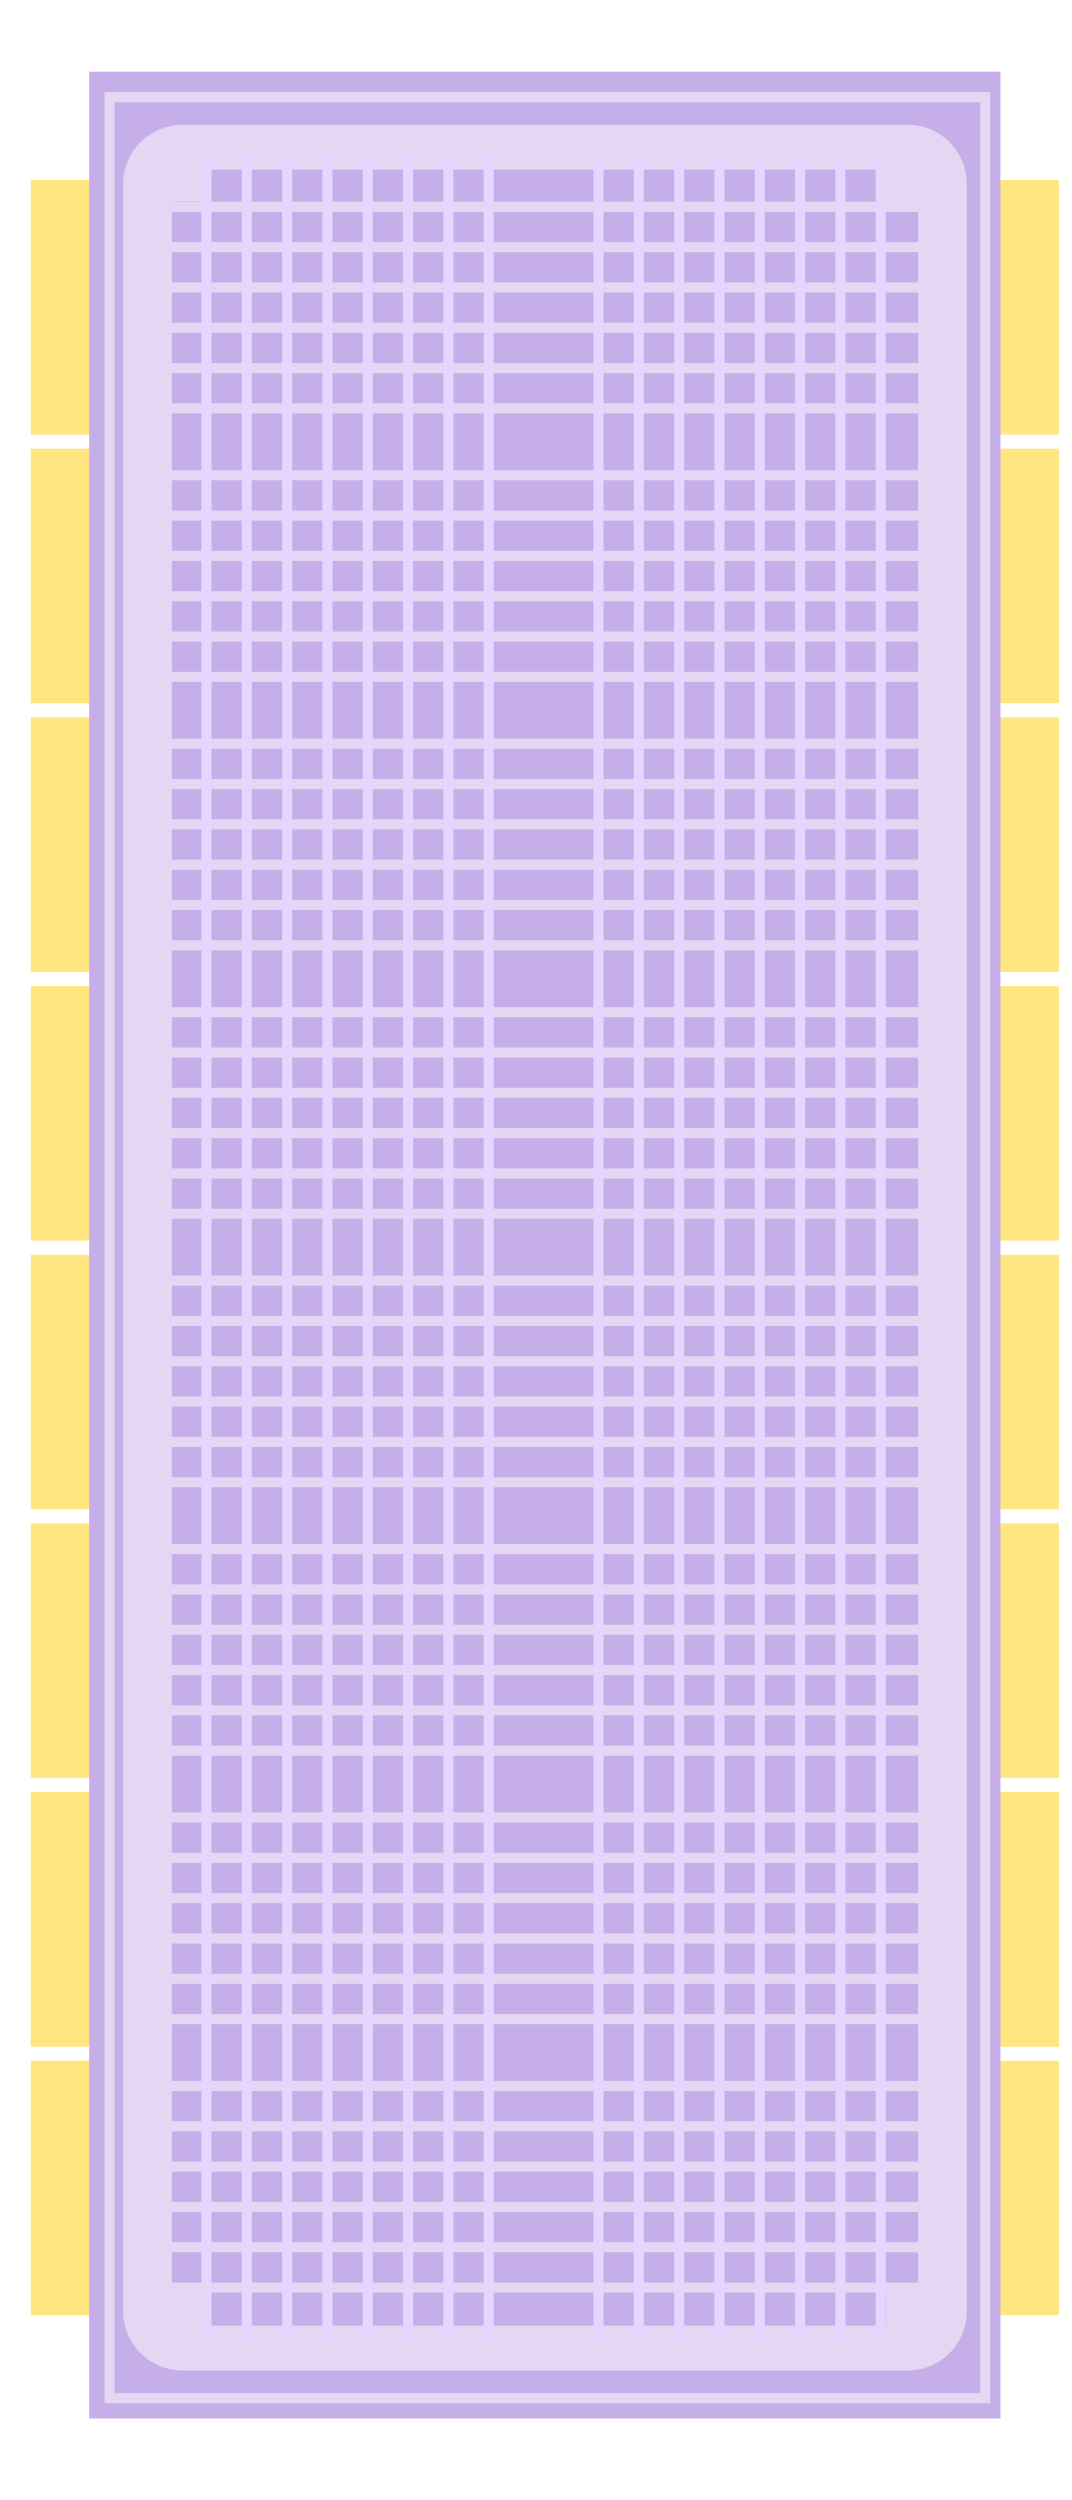
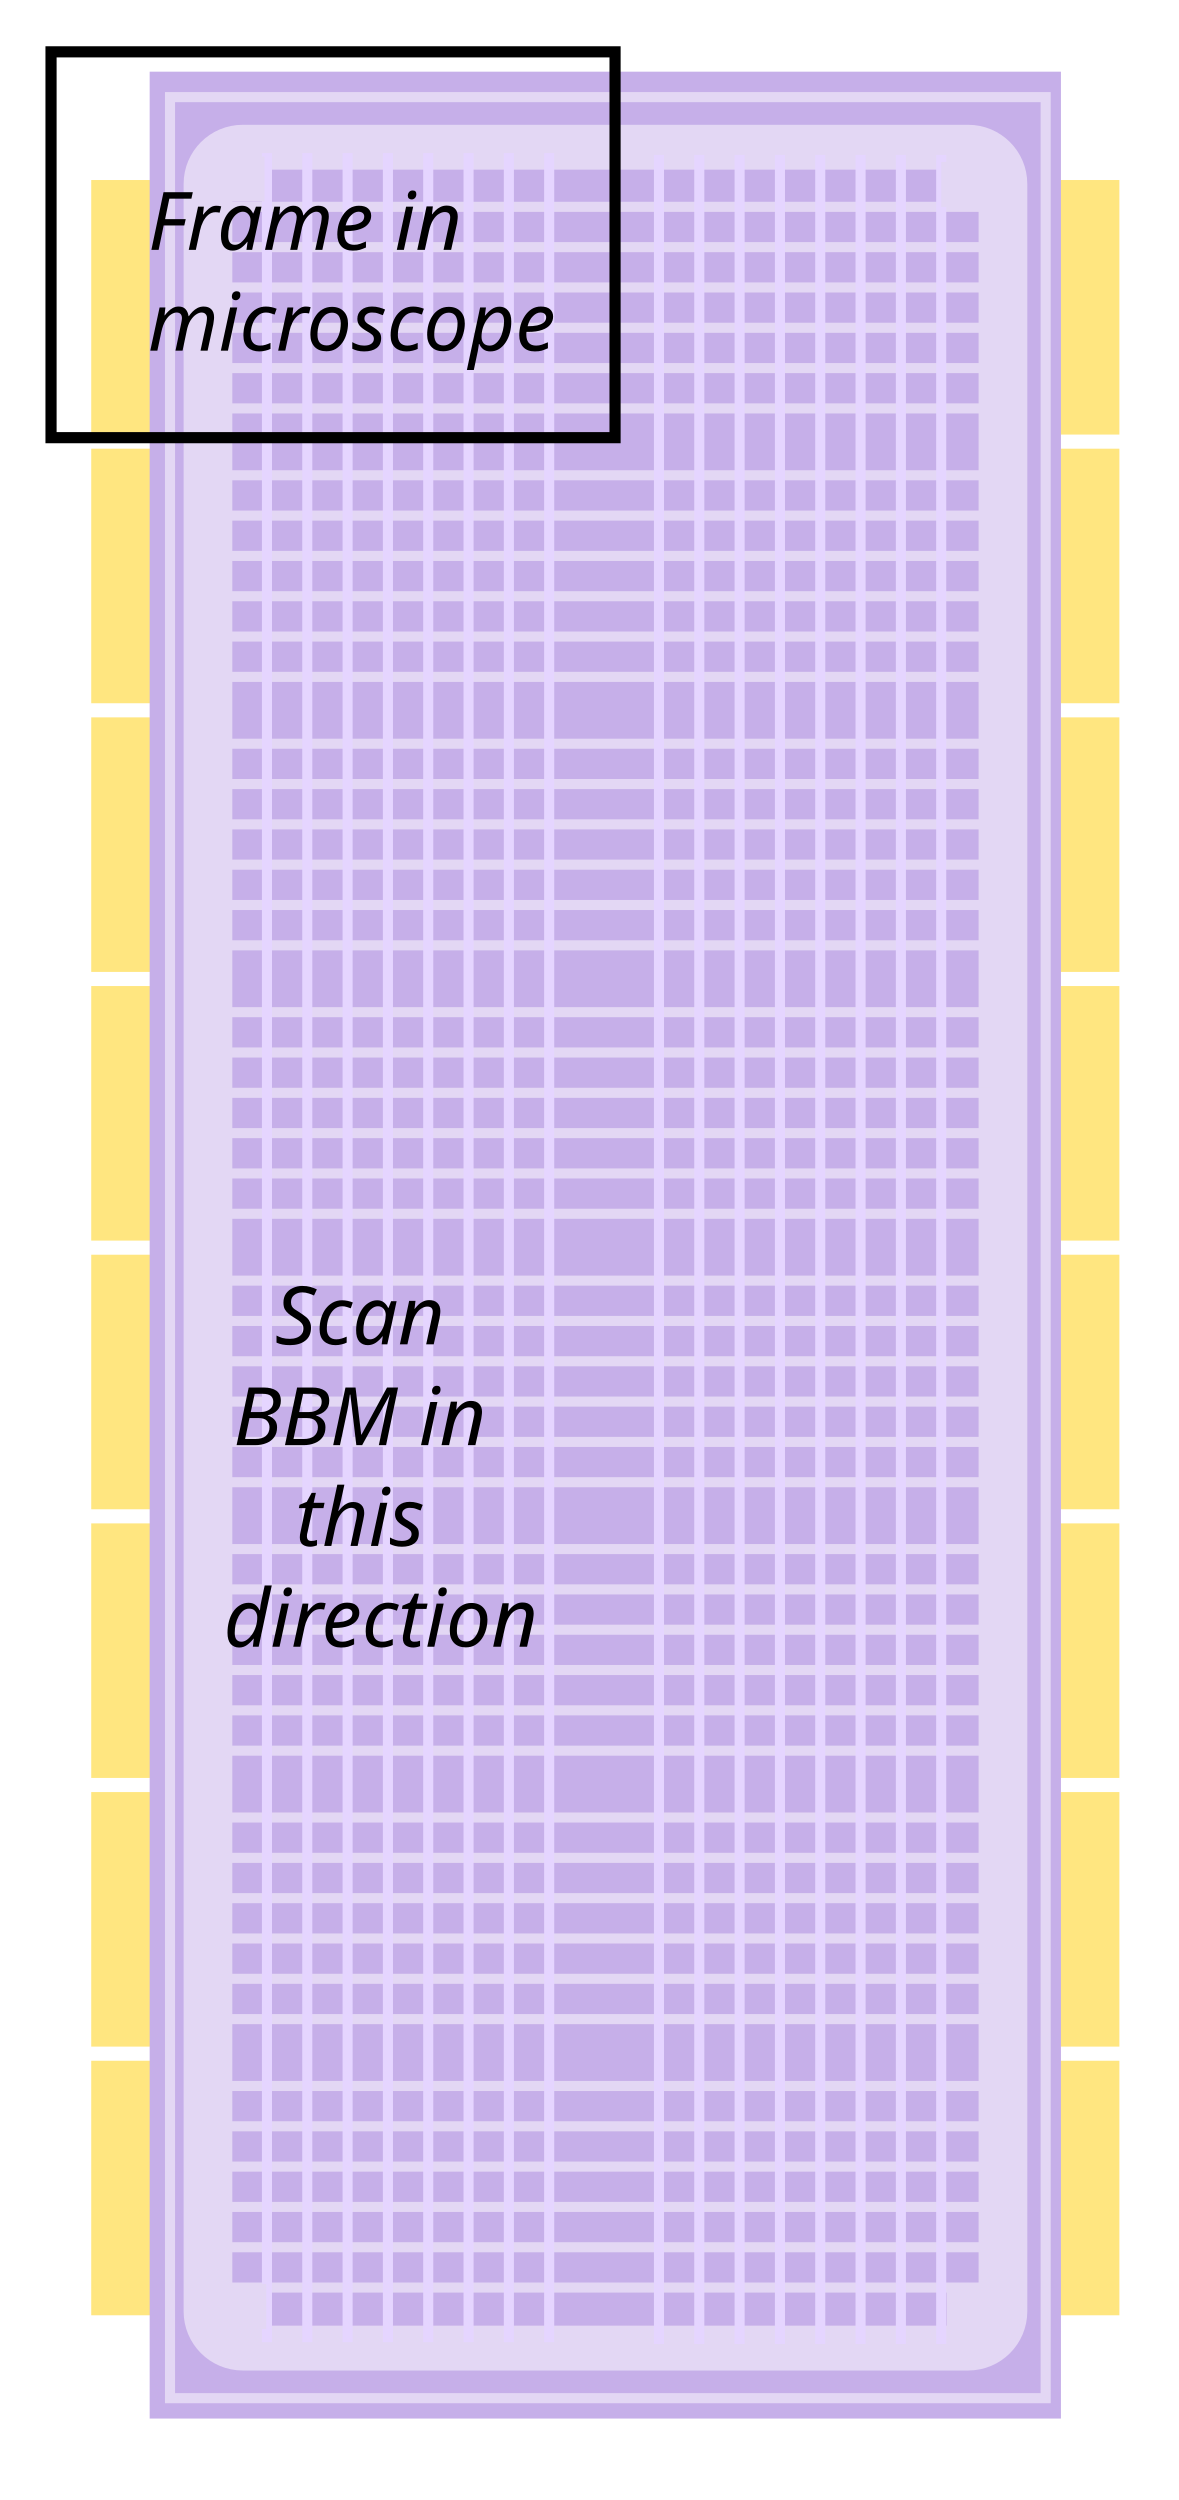
- <svg xmlns="http://www.w3.org/2000/svg" width="106.299" height="248.031" id="svg6003" version="1.1">
-   <defs id="defs6005" />
+ <svg xmlns="http://www.w3.org/2000/svg" width="116.929" height="248.031" id="svg6003" version="1.1">
+   <defs id="defs6005">
+     <marker orient="auto" refY="0.0" refX="0.0" id="Arrow1Send" style="overflow:visible;">
+       <path id="path4003" d="M 0.0,0.0 L 5.0,-5.0 L -12.5,0.0 L 5.0,5.0 L 0.0,0.0 z " style="fill-rule:evenodd;stroke:#000000;stroke-width:1.0pt;" transform="scale(0.2) rotate(180) translate(6,0)" />
+     </marker>
+     <marker orient="auto" refY="0.0" refX="0.0" id="Arrow1Mend" style="overflow:visible;">
+       <path id="path3997" d="M 0.0,0.0 L 5.0,-5.0 L -12.5,0.0 L 5.0,5.0 L 0.0,0.0 z " style="fill-rule:evenodd;stroke:#000000;stroke-width:1.0pt;" transform="scale(0.4) rotate(180) translate(10,0)" />
+     </marker>
+     <filter id="filter7317">
+       <feGaussianBlur stdDeviation="2.879" id="feGaussianBlur7319" />
+     </filter>
+   </defs>
  <g id="layer1" transform="translate(0,-804.3294)">
-     <g id="g6575" transform="translate(93.43911,1.153572)" style="fill:#ffe680">
+     <g id="g6575" transform="translate(99.43911,1.153572)" style="fill:#ffe680">
      <rect style="fill:#ffe680;fill-rule:evenodd;stroke:none" id="rect6577" width="6.566" height="25.254" x="5.051" y="821.036" rx="6.239" ry="0" />
      <rect ry="0" rx="6.239" y="847.692" x="5.051" height="25.254" width="6.566" id="rect6579" style="fill:#ffe680;fill-rule:evenodd;stroke:none" />
      <rect style="fill:#ffe680;fill-rule:evenodd;stroke:none" id="rect6581" width="6.566" height="25.254" x="5.051" y="874.348" rx="6.239" ry="0" />
      <rect ry="0" rx="6.239" y="901.004" x="5.051" height="25.254" width="6.566" id="rect6583" style="fill:#ffe680;fill-rule:evenodd;stroke:none" />
      <rect ry="0" rx="6.239" y="927.66" x="5.051" height="25.254" width="6.566" id="rect6585" style="fill:#ffe680;fill-rule:evenodd;stroke:none" />
      <rect style="fill:#ffe680;fill-rule:evenodd;stroke:none" id="rect6587" width="6.566" height="25.254" x="5.051" y="954.315" rx="6.239" ry="0" />
      <rect ry="0" rx="6.239" y="980.971" x="5.051" height="25.254" width="6.566" id="rect6589" style="fill:#ffe680;fill-rule:evenodd;stroke:none" />
      <rect style="fill:#ffe680;fill-rule:evenodd;stroke:none" id="rect6591" width="6.566" height="25.254" x="5.051" y="1007.627" rx="6.239" ry="0" />
    </g>
-     <g id="g6565" transform="translate(-2,1.153572)" style="fill:#ffe680">
+     <g id="g6565" transform="translate(4,1.153572)" style="fill:#ffe680">
      <rect ry="0" rx="6.239" y="821.036" x="5.051" height="25.254" width="6.566" id="rect6549" style="fill:#ffe680;fill-rule:evenodd;stroke:none" />
      <rect style="fill:#ffe680;fill-rule:evenodd;stroke:none" id="rect6551" width="6.566" height="25.254" x="5.051" y="847.692" rx="6.239" ry="0" />
      <rect ry="0" rx="6.239" y="874.348" x="5.051" height="25.254" width="6.566" id="rect6553" style="fill:#ffe680;fill-rule:evenodd;stroke:none" />
      <rect style="fill:#ffe680;fill-rule:evenodd;stroke:none" id="rect6555" width="6.566" height="25.254" x="5.051" y="901.004" rx="6.239" ry="0" />
      <rect style="fill:#ffe680;fill-rule:evenodd;stroke:none" id="rect6557" width="6.566" height="25.254" x="5.051" y="927.66" rx="6.239" ry="0" />
      <rect ry="0" rx="6.239" y="954.315" x="5.051" height="25.254" width="6.566" id="rect6559" style="fill:#ffe680;fill-rule:evenodd;stroke:none" />
      <rect style="fill:#ffe680;fill-rule:evenodd;stroke:none" id="rect6561" width="6.566" height="25.254" x="5.051" y="980.971" rx="6.239" ry="0" />
      <rect ry="0" rx="6.239" y="1007.627" x="5.051" height="25.254" width="6.566" id="rect6563" style="fill:#ffe680;fill-rule:evenodd;stroke:none" />
    </g>
-     <rect style="fill:#c6afe9;fill-rule:evenodd;stroke:none" id="rect6011" width="90.409" height="232.84" x="8.849" y="811.44" />
-     <rect style="fill:none;stroke:#e3d7f4;stroke-width:1px;stroke-linecap:butt;stroke-linejoin:miter;stroke-opacity:1" id="rect6013" width="86.873" height="228.294" x="10.869" y="813.965" />
-     <rect style="fill:none;stroke:#e3d7f4;stroke-width:3.652;stroke-linecap:butt;stroke-linejoin:miter;stroke-miterlimit:4;stroke-opacity:1;stroke-dasharray:none" id="rect6015" width="80.051" height="219.151" x="14.043" y="818.536" ry="4.04" />
-     <rect style="fill:none;stroke:#e3d7f4;stroke-width:1.306;stroke-linecap:butt;stroke-linejoin:miter;stroke-miterlimit:4;stroke-opacity:1;stroke-dasharray:none" id="rect6526" width="75.345" height="215.205" x="16.396" y="820.509" rx="6.239" ry="0" />
-     <g id="g6605" transform="translate(0.3839693,80.53841)">
+     <rect style="fill:#c6afe9;fill-rule:evenodd;stroke:none" id="rect6011" width="90.409" height="232.84" x="14.849" y="811.44" />
+     <rect style="fill:none;stroke:#e3d7f4;stroke-width:1px;stroke-linecap:butt;stroke-linejoin:miter;stroke-opacity:1" id="rect6013" width="86.873" height="228.294" x="16.869" y="813.965" />
+     <rect style="fill:none;stroke:#e3d7f4;stroke-width:3.652;stroke-linecap:butt;stroke-linejoin:miter;stroke-miterlimit:4;stroke-opacity:1;stroke-dasharray:none" id="rect6015" width="80.051" height="219.151" x="20.043" y="818.536" ry="4.04" />
+     <rect style="fill:none;stroke:#e3d7f4;stroke-width:1.306;stroke-linecap:butt;stroke-linejoin:miter;stroke-miterlimit:4;stroke-opacity:1;stroke-dasharray:none" id="rect6526" width="75.345" height="215.205" x="22.396" y="820.509" rx="6.239" ry="0" />
+     <g id="g6605" transform="translate(6.383969,80.53841)">
      <path id="path6547" d="m 15.425,924.112 76.519,0" style="fill:#e3d7f4;stroke:#e3d7f4;stroke-width:1px;stroke-linecap:butt;stroke-linejoin:miter;stroke-opacity:1" />
      <path style="fill:#e3d7f4;stroke:#e3d7f4;stroke-width:1px;stroke-linecap:butt;stroke-linejoin:miter;stroke-opacity:1" d="m 15.425,904.112 76.519,0" id="path6593" />
      <path id="path6595" d="m 15.425,908.112 76.519,0" style="fill:#e3d7f4;stroke:#e3d7f4;stroke-width:1px;stroke-linecap:butt;stroke-linejoin:miter;stroke-opacity:1" />
      <path style="fill:#e3d7f4;stroke:#e3d7f4;stroke-width:1px;stroke-linecap:butt;stroke-linejoin:miter;stroke-opacity:1" d="m 15.425,912.112 76.519,0" id="path6597" />
      <path id="path6599" d="m 15.425,916.112 76.519,0" style="fill:#e3d7f4;stroke:#e3d7f4;stroke-width:1px;stroke-linecap:butt;stroke-linejoin:miter;stroke-opacity:1" />
      <path style="fill:#e3d7f4;stroke:#e3d7f4;stroke-width:1px;stroke-linecap:butt;stroke-linejoin:miter;stroke-opacity:1" d="m 15.425,920.112 76.519,0" id="path6601" />
    </g>
-     <g id="g6613" transform="translate(0.3839693,-25.99555)">
+     <g id="g6613" transform="translate(6.383969,-25.99555)">
      <path style="fill:#e3d7f4;stroke:#e3d7f4;stroke-width:1px;stroke-linecap:butt;stroke-linejoin:miter;stroke-opacity:1" d="m 15.425,924.112 76.519,0" id="path6615" />
      <path id="path6617" d="m 15.425,904.112 76.519,0" style="fill:#e3d7f4;stroke:#e3d7f4;stroke-width:1px;stroke-linecap:butt;stroke-linejoin:miter;stroke-opacity:1" />
      <path style="fill:#e3d7f4;stroke:#e3d7f4;stroke-width:1px;stroke-linecap:butt;stroke-linejoin:miter;stroke-opacity:1" d="m 15.425,908.112 76.519,0" id="path6619" />
      <path id="path6621" d="m 15.425,912.112 76.519,0" style="fill:#e3d7f4;stroke:#e3d7f4;stroke-width:1px;stroke-linecap:butt;stroke-linejoin:miter;stroke-opacity:1" />
      <path style="fill:#e3d7f4;stroke:#e3d7f4;stroke-width:1px;stroke-linecap:butt;stroke-linejoin:miter;stroke-opacity:1" d="m 15.425,916.112 76.519,0" id="path6623" />
      <path id="path6625" d="m 15.425,920.112 76.519,0" style="fill:#e3d7f4;stroke:#e3d7f4;stroke-width:1px;stroke-linecap:butt;stroke-linejoin:miter;stroke-opacity:1" />
    </g>
-     <g transform="translate(0.3839693,0.63794)" id="g6627">
+     <g transform="translate(6.383969,0.63794)" id="g6627">
      <path id="path6629" d="m 15.425,924.112 76.519,0" style="fill:#e3d7f4;stroke:#e3d7f4;stroke-width:1px;stroke-linecap:butt;stroke-linejoin:miter;stroke-opacity:1" />
      <path style="fill:#e3d7f4;stroke:#e3d7f4;stroke-width:1px;stroke-linecap:butt;stroke-linejoin:miter;stroke-opacity:1" d="m 15.425,904.112 76.519,0" id="path6631" />
      <path id="path6633" d="m 15.425,908.112 76.519,0" style="fill:#e3d7f4;stroke:#e3d7f4;stroke-width:1px;stroke-linecap:butt;stroke-linejoin:miter;stroke-opacity:1" />
      <path style="fill:#e3d7f4;stroke:#e3d7f4;stroke-width:1px;stroke-linecap:butt;stroke-linejoin:miter;stroke-opacity:1" d="m 15.425,912.112 76.519,0" id="path6635" />
      <path id="path6637" d="m 15.425,916.112 76.519,0" style="fill:#e3d7f4;stroke:#e3d7f4;stroke-width:1px;stroke-linecap:butt;stroke-linejoin:miter;stroke-opacity:1" />
      <path style="fill:#e3d7f4;stroke:#e3d7f4;stroke-width:1px;stroke-linecap:butt;stroke-linejoin:miter;stroke-opacity:1" d="m 15.425,920.112 76.519,0" id="path6639" />
    </g>
-     <g id="g6641" transform="translate(0.3839693,27.27143)">
+     <g id="g6641" transform="translate(6.383969,27.27143)">
      <path style="fill:#e3d7f4;stroke:#e3d7f4;stroke-width:1px;stroke-linecap:butt;stroke-linejoin:miter;stroke-opacity:1" d="m 15.425,924.112 76.519,0" id="path6643" />
      <path id="path6645" d="m 15.425,904.112 76.519,0" style="fill:#e3d7f4;stroke:#e3d7f4;stroke-width:1px;stroke-linecap:butt;stroke-linejoin:miter;stroke-opacity:1" />
      <path style="fill:#e3d7f4;stroke:#e3d7f4;stroke-width:1px;stroke-linecap:butt;stroke-linejoin:miter;stroke-opacity:1" d="m 15.425,908.112 76.519,0" id="path6647" />
      <path id="path6649" d="m 15.425,912.112 76.519,0" style="fill:#e3d7f4;stroke:#e3d7f4;stroke-width:1px;stroke-linecap:butt;stroke-linejoin:miter;stroke-opacity:1" />
      <path style="fill:#e3d7f4;stroke:#e3d7f4;stroke-width:1px;stroke-linecap:butt;stroke-linejoin:miter;stroke-opacity:1" d="m 15.425,916.112 76.519,0" id="path6651" />
      <path id="path6653" d="m 15.425,920.112 76.519,0" style="fill:#e3d7f4;stroke:#e3d7f4;stroke-width:1px;stroke-linecap:butt;stroke-linejoin:miter;stroke-opacity:1" />
    </g>
-     <g transform="translate(0.3839693,53.90492)" id="g6655">
+     <g transform="translate(6.383969,53.90492)" id="g6655">
      <path id="path6657" d="m 15.425,924.112 76.519,0" style="fill:#e3d7f4;stroke:#e3d7f4;stroke-width:1px;stroke-linecap:butt;stroke-linejoin:miter;stroke-opacity:1" />
      <path style="fill:#e3d7f4;stroke:#e3d7f4;stroke-width:1px;stroke-linecap:butt;stroke-linejoin:miter;stroke-opacity:1" d="m 15.425,904.112 76.519,0" id="path6659" />
      <path id="path6661" d="m 15.425,908.112 76.519,0" style="fill:#e3d7f4;stroke:#e3d7f4;stroke-width:1px;stroke-linecap:butt;stroke-linejoin:miter;stroke-opacity:1" />
      <path style="fill:#e3d7f4;stroke:#e3d7f4;stroke-width:1px;stroke-linecap:butt;stroke-linejoin:miter;stroke-opacity:1" d="m 15.425,912.112 76.519,0" id="path6663" />
      <path id="path6665" d="m 15.425,916.112 76.519,0" style="fill:#e3d7f4;stroke:#e3d7f4;stroke-width:1px;stroke-linecap:butt;stroke-linejoin:miter;stroke-opacity:1" />
      <path style="fill:#e3d7f4;stroke:#e3d7f4;stroke-width:1px;stroke-linecap:butt;stroke-linejoin:miter;stroke-opacity:1" d="m 15.425,920.112 76.519,0" id="path6667" />
    </g>
-     <g id="g6669" transform="translate(0.3839693,107.1719)">
+     <g id="g6669" transform="translate(6.383969,107.1719)">
      <path style="fill:#e3d7f4;stroke:#e3d7f4;stroke-width:1px;stroke-linecap:butt;stroke-linejoin:miter;stroke-opacity:1" d="m 15.425,924.112 76.519,0" id="path6671" />
      <path id="path6673" d="m 15.425,904.112 76.519,0" style="fill:#e3d7f4;stroke:#e3d7f4;stroke-width:1px;stroke-linecap:butt;stroke-linejoin:miter;stroke-opacity:1" />
      <path style="fill:#e3d7f4;stroke:#e3d7f4;stroke-width:1px;stroke-linecap:butt;stroke-linejoin:miter;stroke-opacity:1" d="m 15.425,908.112 76.519,0" id="path6675" />
      <path id="path6677" d="m 15.425,912.112 76.519,0" style="fill:#e3d7f4;stroke:#e3d7f4;stroke-width:1px;stroke-linecap:butt;stroke-linejoin:miter;stroke-opacity:1" />
      <path style="fill:#e3d7f4;stroke:#e3d7f4;stroke-width:1px;stroke-linecap:butt;stroke-linejoin:miter;stroke-opacity:1" d="m 15.425,916.112 76.519,0" id="path6679" />
      <path id="path6681" d="m 15.425,920.112 76.519,0" style="fill:#e3d7f4;stroke:#e3d7f4;stroke-width:1px;stroke-linecap:butt;stroke-linejoin:miter;stroke-opacity:1" />
    </g>
-     <g transform="translate(0.3839693,-52.62903)" id="g6683">
+     <g transform="translate(6.383969,-52.62903)" id="g6683">
      <path id="path6685" d="m 15.425,924.112 76.519,0" style="fill:#e3d7f4;stroke:#e3d7f4;stroke-width:1px;stroke-linecap:butt;stroke-linejoin:miter;stroke-opacity:1" />
      <path style="fill:#e3d7f4;stroke:#e3d7f4;stroke-width:1px;stroke-linecap:butt;stroke-linejoin:miter;stroke-opacity:1" d="m 15.425,904.112 76.519,0" id="path6687" />
      <path id="path6689" d="m 15.425,908.112 76.519,0" style="fill:#e3d7f4;stroke:#e3d7f4;stroke-width:1px;stroke-linecap:butt;stroke-linejoin:miter;stroke-opacity:1" />
      <path style="fill:#e3d7f4;stroke:#e3d7f4;stroke-width:1px;stroke-linecap:butt;stroke-linejoin:miter;stroke-opacity:1" d="m 15.425,912.112 76.519,0" id="path6691" />
      <path id="path6693" d="m 15.425,916.112 76.519,0" style="fill:#e3d7f4;stroke:#e3d7f4;stroke-width:1px;stroke-linecap:butt;stroke-linejoin:miter;stroke-opacity:1" />
      <path style="fill:#e3d7f4;stroke:#e3d7f4;stroke-width:1px;stroke-linecap:butt;stroke-linejoin:miter;stroke-opacity:1" d="m 15.425,920.112 76.519,0" id="path6695" />
    </g>
-     <g id="g6697" transform="translate(0.3839693,-79.26252)">
+     <g id="g6697" transform="translate(6.383969,-79.26252)">
      <path style="fill:#e3d7f4;stroke:#e3d7f4;stroke-width:1px;stroke-linecap:butt;stroke-linejoin:miter;stroke-opacity:1" d="m 15.425,924.112 76.519,0" id="path6699" />
      <path id="path6701" d="m 15.425,904.112 76.519,0" style="fill:#e3d7f4;stroke:#e3d7f4;stroke-width:1px;stroke-linecap:butt;stroke-linejoin:miter;stroke-opacity:1" />
      <path style="fill:#e3d7f4;stroke:#e3d7f4;stroke-width:1px;stroke-linecap:butt;stroke-linejoin:miter;stroke-opacity:1" d="m 15.425,908.112 76.519,0" id="path6703" />
      <path id="path6705" d="m 15.425,912.112 76.519,0" style="fill:#e3d7f4;stroke:#e3d7f4;stroke-width:1px;stroke-linecap:butt;stroke-linejoin:miter;stroke-opacity:1" />
      <path style="fill:#e3d7f4;stroke:#e3d7f4;stroke-width:1px;stroke-linecap:butt;stroke-linejoin:miter;stroke-opacity:1" d="m 15.425,916.112 76.519,0" id="path6707" />
      <path id="path6709" d="m 15.425,920.112 76.519,0" style="fill:#e3d7f4;stroke:#e3d7f4;stroke-width:1px;stroke-linecap:butt;stroke-linejoin:miter;stroke-opacity:1" />
    </g>
-     <path style="fill:none;stroke:#e5d5ff;stroke-width:1px;stroke-linecap:butt;stroke-linejoin:miter;stroke-opacity:1" d="m 20.486,819.521 0,217.183" id="path6711" />
-     <path id="path6713" d="m 24.486,819.521 0,217.183" style="fill:none;stroke:#e5d5ff;stroke-width:1px;stroke-linecap:butt;stroke-linejoin:miter;stroke-opacity:1" />
-     <path style="fill:none;stroke:#e5d5ff;stroke-width:1px;stroke-linecap:butt;stroke-linejoin:miter;stroke-opacity:1" d="m 28.486,819.521 0,217.183" id="path6715" />
-     <path id="path6717" d="m 32.486,819.521 0,217.183" style="fill:none;stroke:#e5d5ff;stroke-width:1px;stroke-linecap:butt;stroke-linejoin:miter;stroke-opacity:1" />
-     <path style="fill:none;stroke:#e5d5ff;stroke-width:1px;stroke-linecap:butt;stroke-linejoin:miter;stroke-opacity:1" d="m 36.486,819.521 0,217.183" id="path6719" />
-     <path id="path6721" d="m 40.486,819.521 0,217.183" style="fill:none;stroke:#e5d5ff;stroke-width:1px;stroke-linecap:butt;stroke-linejoin:miter;stroke-opacity:1" />
-     <path style="fill:none;stroke:#e5d5ff;stroke-width:1px;stroke-linecap:butt;stroke-linejoin:miter;stroke-opacity:1" d="m 44.486,819.521 0,217.183" id="path6723" />
-     <path id="path6725" d="m 48.486,819.521 0,217.183" style="fill:none;stroke:#e5d5ff;stroke-width:1px;stroke-linecap:butt;stroke-linejoin:miter;stroke-opacity:1" />
-     <path style="fill:none;stroke:#e5d5ff;stroke-width:1px;stroke-linecap:butt;stroke-linejoin:miter;stroke-opacity:1" d="m 87.379,819.699 0,217.183" id="path6727" />
-     <path id="path6729" d="m 83.379,819.699 0,217.183" style="fill:none;stroke:#e5d5ff;stroke-width:1px;stroke-linecap:butt;stroke-linejoin:miter;stroke-opacity:1" />
-     <path style="fill:none;stroke:#e5d5ff;stroke-width:1px;stroke-linecap:butt;stroke-linejoin:miter;stroke-opacity:1" d="m 79.379,819.699 0,217.183" id="path6731" />
-     <path id="path6733" d="m 75.379,819.699 0,217.183" style="fill:none;stroke:#e5d5ff;stroke-width:1px;stroke-linecap:butt;stroke-linejoin:miter;stroke-opacity:1" />
-     <path style="fill:none;stroke:#e5d5ff;stroke-width:1px;stroke-linecap:butt;stroke-linejoin:miter;stroke-opacity:1" d="m 71.379,819.699 0,217.183" id="path6735" />
-     <path id="path6737" d="m 67.379,819.699 0,217.183" style="fill:none;stroke:#e5d5ff;stroke-width:1px;stroke-linecap:butt;stroke-linejoin:miter;stroke-opacity:1" />
-     <path style="fill:none;stroke:#e5d5ff;stroke-width:1px;stroke-linecap:butt;stroke-linejoin:miter;stroke-opacity:1" d="m 63.379,819.699 0,217.183" id="path6739" />
-     <path id="path6741" d="m 59.379,819.699 0,217.183" style="fill:none;stroke:#e5d5ff;stroke-width:1px;stroke-linecap:butt;stroke-linejoin:miter;stroke-opacity:1" />
-     <rect style="fill:#e3d7f4;fill-rule:evenodd;stroke:none" id="rect6745" width="4.107" height="4.464" x="16.135" y="819.861" ry="0" />
-     <rect ry="0" y="820.397" x="87.385" height="4.464" width="4.107" id="rect6747" style="fill:#e3d7f4;fill-rule:evenodd;stroke:none" />
-     <rect ry="0" y="1030.932" x="16.314" height="4.464" width="4.107" id="rect6751" style="fill:#e3d7f4;fill-rule:evenodd;stroke:none" />
-     <rect style="fill:#e3d7f4;fill-rule:evenodd;stroke:none" id="rect6753" width="4.107" height="4.464" x="87.921" y="1030.932" ry="0" />
+     <path style="fill:none;stroke:#e5d5ff;stroke-width:1px;stroke-linecap:butt;stroke-linejoin:miter;stroke-opacity:1" d="m 26.486,819.521 0,217.183" id="path6711" />
+     <path id="path6713" d="m 30.486,819.521 0,217.183" style="fill:none;stroke:#e5d5ff;stroke-width:1px;stroke-linecap:butt;stroke-linejoin:miter;stroke-opacity:1" />
+     <path style="fill:none;stroke:#e5d5ff;stroke-width:1px;stroke-linecap:butt;stroke-linejoin:miter;stroke-opacity:1" d="m 34.486,819.521 0,217.183" id="path6715" />
+     <path id="path6717" d="m 38.486,819.521 0,217.183" style="fill:none;stroke:#e5d5ff;stroke-width:1px;stroke-linecap:butt;stroke-linejoin:miter;stroke-opacity:1" />
+     <path style="fill:none;stroke:#e5d5ff;stroke-width:1px;stroke-linecap:butt;stroke-linejoin:miter;stroke-opacity:1" d="m 42.486,819.521 0,217.183" id="path6719" />
+     <path id="path6721" d="m 46.486,819.521 0,217.183" style="fill:none;stroke:#e5d5ff;stroke-width:1px;stroke-linecap:butt;stroke-linejoin:miter;stroke-opacity:1" />
+     <path style="fill:none;stroke:#e5d5ff;stroke-width:1px;stroke-linecap:butt;stroke-linejoin:miter;stroke-opacity:1" d="m 50.486,819.521 0,217.183" id="path6723" />
+     <path id="path6725" d="m 54.486,819.521 0,217.183" style="fill:none;stroke:#e5d5ff;stroke-width:1px;stroke-linecap:butt;stroke-linejoin:miter;stroke-opacity:1" />
+     <path style="fill:none;stroke:#e5d5ff;stroke-width:1px;stroke-linecap:butt;stroke-linejoin:miter;stroke-opacity:1" d="m 93.379,819.699 0,217.183" id="path6727" />
+     <path id="path6729" d="m 89.379,819.699 0,217.183" style="fill:none;stroke:#e5d5ff;stroke-width:1px;stroke-linecap:butt;stroke-linejoin:miter;stroke-opacity:1" />
+     <path style="fill:none;stroke:#e5d5ff;stroke-width:1px;stroke-linecap:butt;stroke-linejoin:miter;stroke-opacity:1" d="m 85.379,819.699 0,217.183" id="path6731" />
+     <path id="path6733" d="m 81.379,819.699 0,217.183" style="fill:none;stroke:#e5d5ff;stroke-width:1px;stroke-linecap:butt;stroke-linejoin:miter;stroke-opacity:1" />
+     <path style="fill:none;stroke:#e5d5ff;stroke-width:1px;stroke-linecap:butt;stroke-linejoin:miter;stroke-opacity:1" d="m 77.379,819.699 0,217.183" id="path6735" />
+     <path id="path6737" d="m 73.379,819.699 0,217.183" style="fill:none;stroke:#e5d5ff;stroke-width:1px;stroke-linecap:butt;stroke-linejoin:miter;stroke-opacity:1" />
+     <path style="fill:none;stroke:#e5d5ff;stroke-width:1px;stroke-linecap:butt;stroke-linejoin:miter;stroke-opacity:1" d="m 69.379,819.699 0,217.183" id="path6739" />
+     <path id="path6741" d="m 65.379,819.699 0,217.183" style="fill:none;stroke:#e5d5ff;stroke-width:1px;stroke-linecap:butt;stroke-linejoin:miter;stroke-opacity:1" />
+     <rect style="fill:#e3d7f4;fill-rule:evenodd;stroke:none" id="rect6745" width="4.107" height="4.464" x="22.135" y="819.861" ry="0" />
+     <rect ry="0" y="820.397" x="93.385" height="4.464" width="4.107" id="rect6747" style="fill:#e3d7f4;fill-rule:evenodd;stroke:none" />
+     <rect ry="0" y="1030.932" x="22.314" height="4.464" width="4.107" id="rect6751" style="fill:#e3d7f4;fill-rule:evenodd;stroke:none" />
+     <rect style="fill:#e3d7f4;fill-rule:evenodd;stroke:none" id="rect6753" width="4.107" height="4.464" x="93.921" y="1030.932" ry="0" />
+     <rect style="fill:none;stroke:#000000;stroke-width:1.106px;stroke-linecap:butt;stroke-linejoin:miter;stroke-opacity:1" id="rect7121" width="55.958" height="38.28" x="5.063" y="809.472" />
+     <text xml:space="preserve" style="font-size:8px;font-style:normal;font-weight:normal;text-align:start;line-height:125%;letter-spacing:0px;word-spacing:0px;text-anchor:start;fill:#000000;fill-opacity:1;stroke:none;font-family:Sans" x="14.691" y="829.117" id="text7123">
+       <tspan id="tspan7125" x="14.691" y="829.117" style="font-style:italic;-inkscape-font-specification:Sans Italic">Frame in</tspan>
+       <tspan x="14.691" y="839.117" id="tspan7127" style="font-style:italic;-inkscape-font-specification:Sans Italic">microscope</tspan>
+     </text>
+     <path style="fill:none;stroke:#000000;stroke-width:4;stroke-linecap:butt;stroke-linejoin:miter;stroke-miterlimit:4;stroke-opacity:1;stroke-dasharray:none;marker-end:url(#Arrow1Send);filter:url(#filter7317)" d="m 34.789,860.937 0,143.947" id="path7315" />
+     <path id="path7691" d="m 27.274,838.209 0,174.756" style="fill:none;stroke:#000000;stroke-width:4;stroke-linecap:butt;stroke-linejoin:miter;stroke-miterlimit:4;stroke-opacity:1;stroke-dasharray:none;marker-end:url(#Arrow1Send);filter:url(#filter7317)" transform="matrix(1,0,0,-1,56.50763,1849.823)" />
+     <path transform="matrix(0,1,1,0,-932.2959,995.3695)" style="fill:none;stroke:#000000;stroke-width:4;stroke-linecap:butt;stroke-linejoin:miter;stroke-miterlimit:4;stroke-opacity:1;stroke-dasharray:none;marker-end:url(#Arrow1Send);filter:url(#filter7317)" d="m 27.274,977.61 0,28.789" id="path7693" />
+     <text id="text7695" y="937.709" x="60.052" style="font-size:8px;font-style:normal;font-weight:normal;text-align:start;line-height:125%;letter-spacing:0px;word-spacing:0px;text-anchor:start;fill:#000000;fill-opacity:1;stroke:none;font-family:Sans" xml:space="preserve">
+       <tspan style="font-style:italic;-inkscape-font-specification:Sans Italic;text-anchor:middle;text-align:center" id="tspan7699" y="937.709" x="42.976">Scan</tspan>
+       <tspan style="font-style:italic;-inkscape-font-specification:Sans Italic;text-anchor:middle;text-align:center" y="947.709" x="42.976" id="tspan7703">BBM in</tspan>
+       <tspan style="font-style:italic;-inkscape-font-specification:Sans Italic;text-anchor:middle;text-align:center" y="957.709" x="42.976" id="tspan7705">this</tspan>
+       <tspan style="font-style:italic;-inkscape-font-specification:Sans Italic;text-anchor:middle;text-align:center" y="967.709" x="42.976" id="tspan7707">direction</tspan>
+     </text>
  </g>
</svg>
